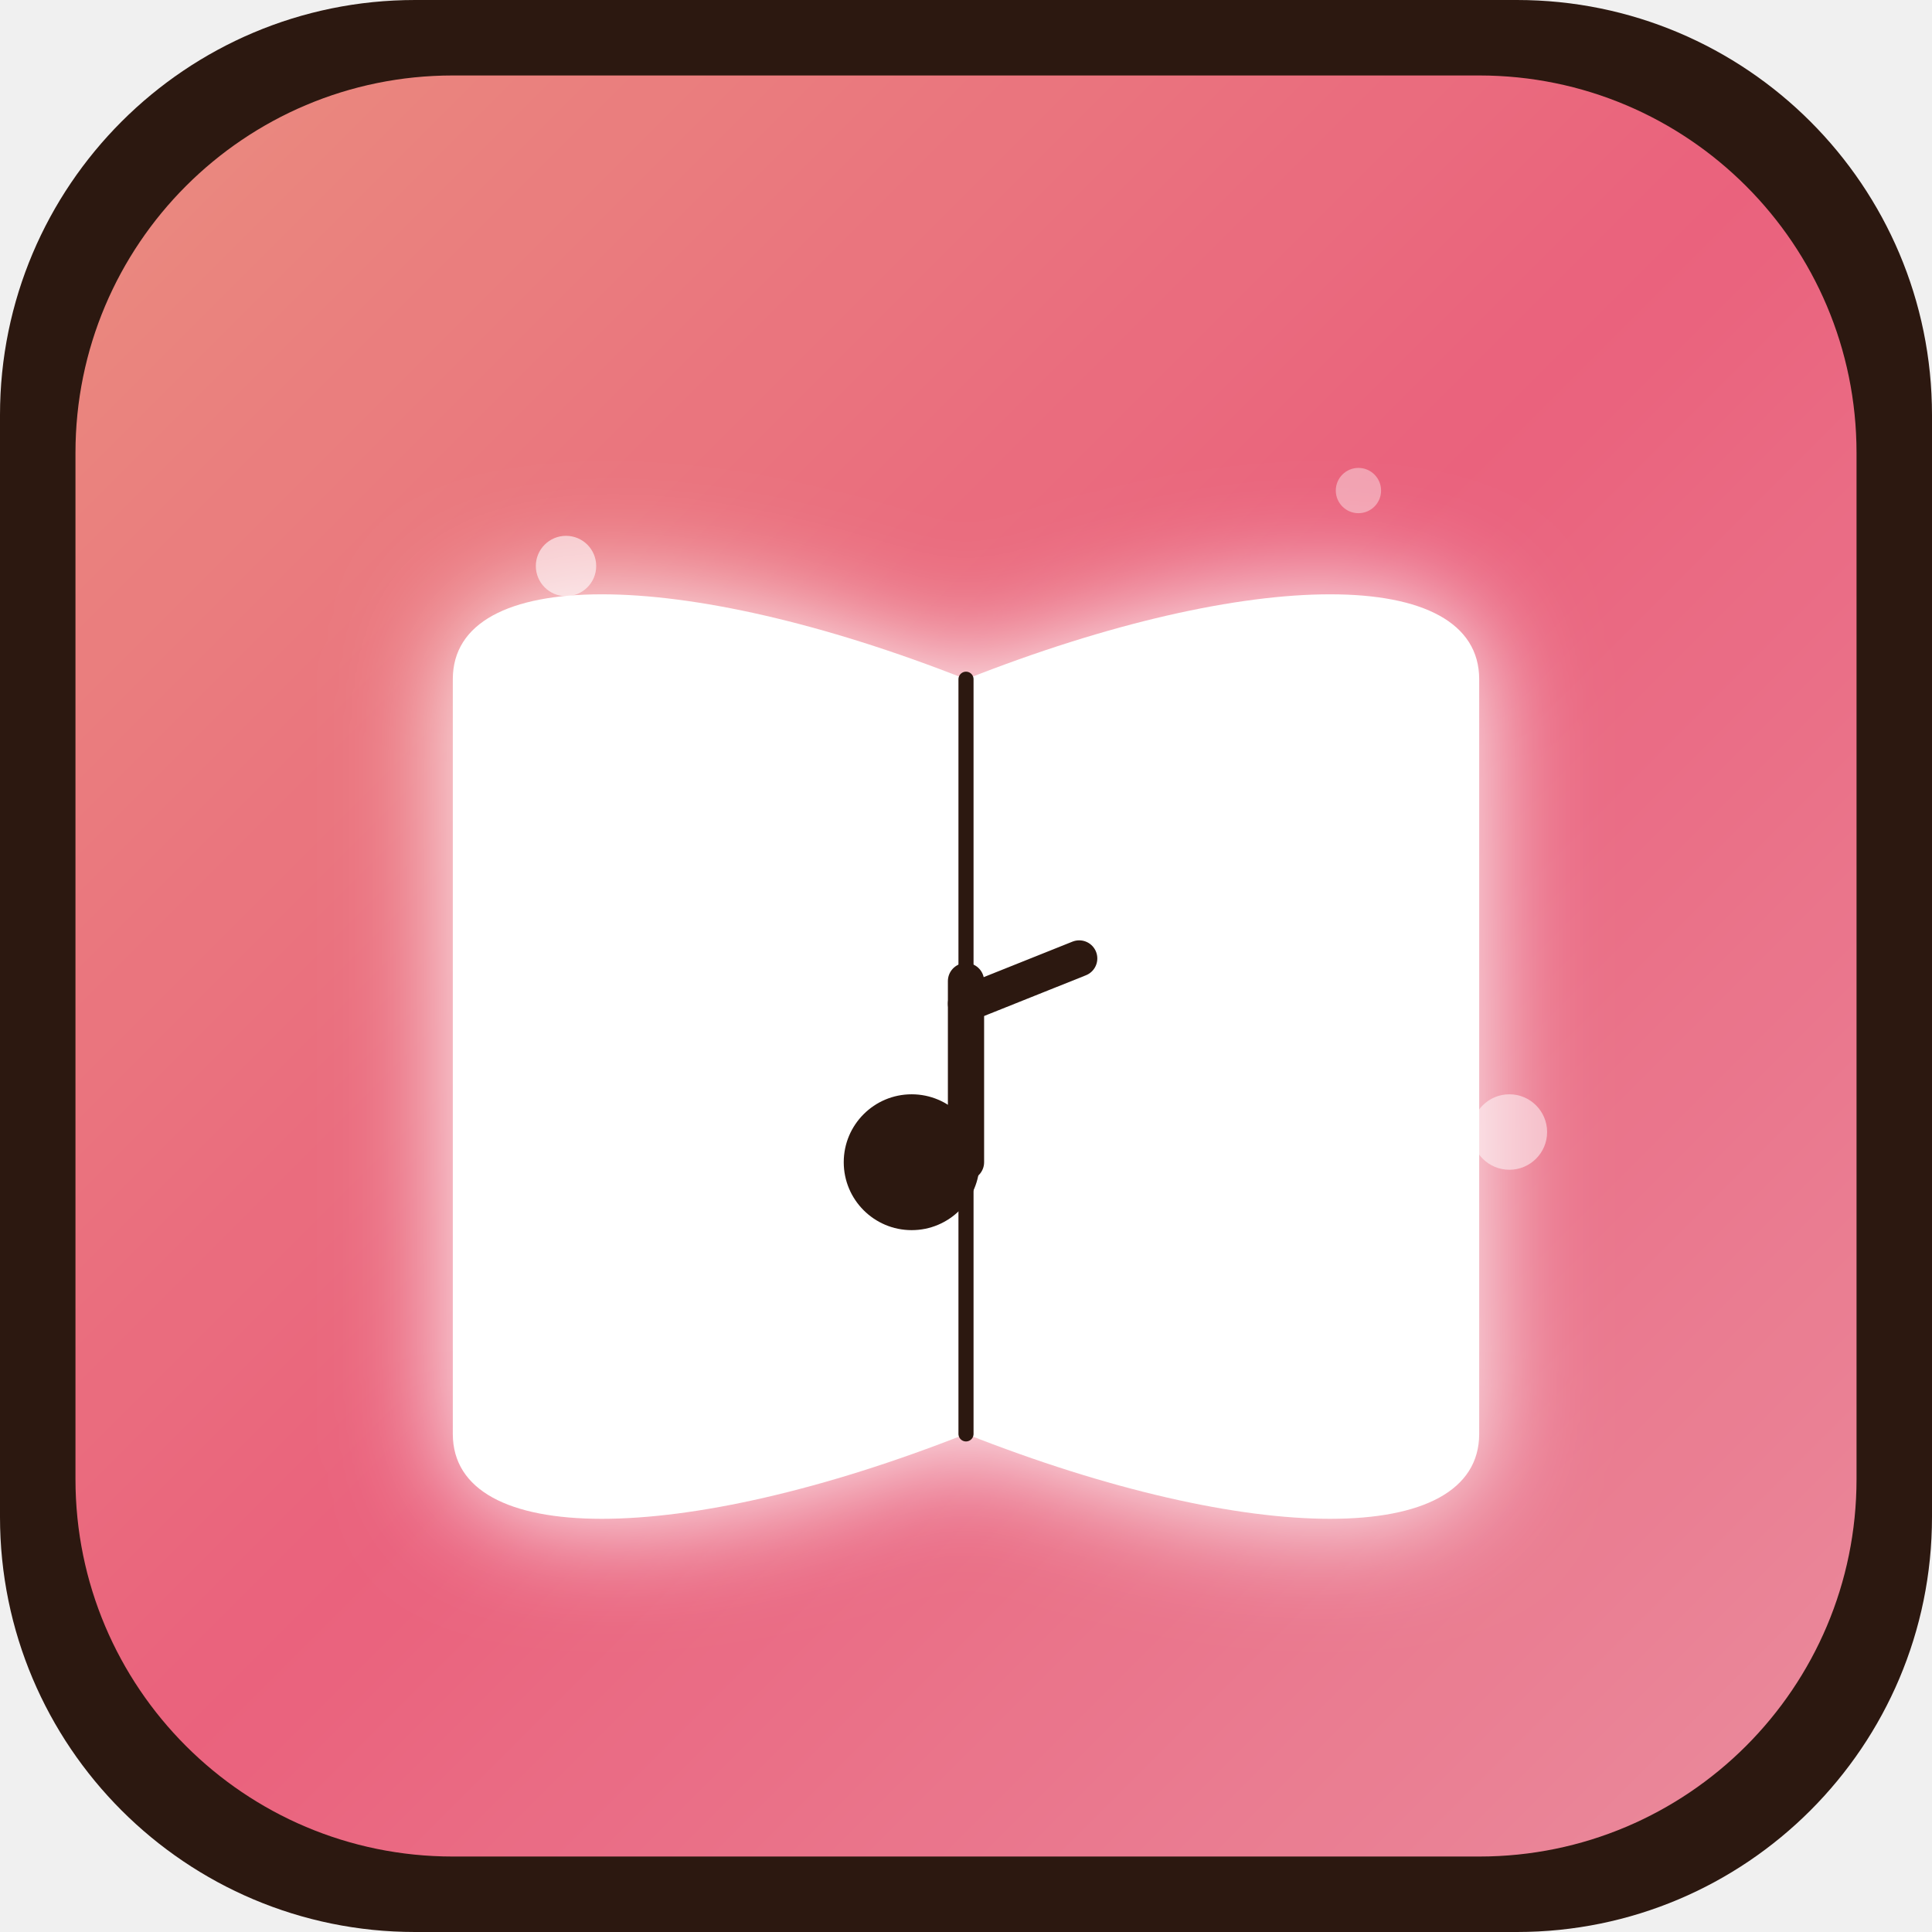
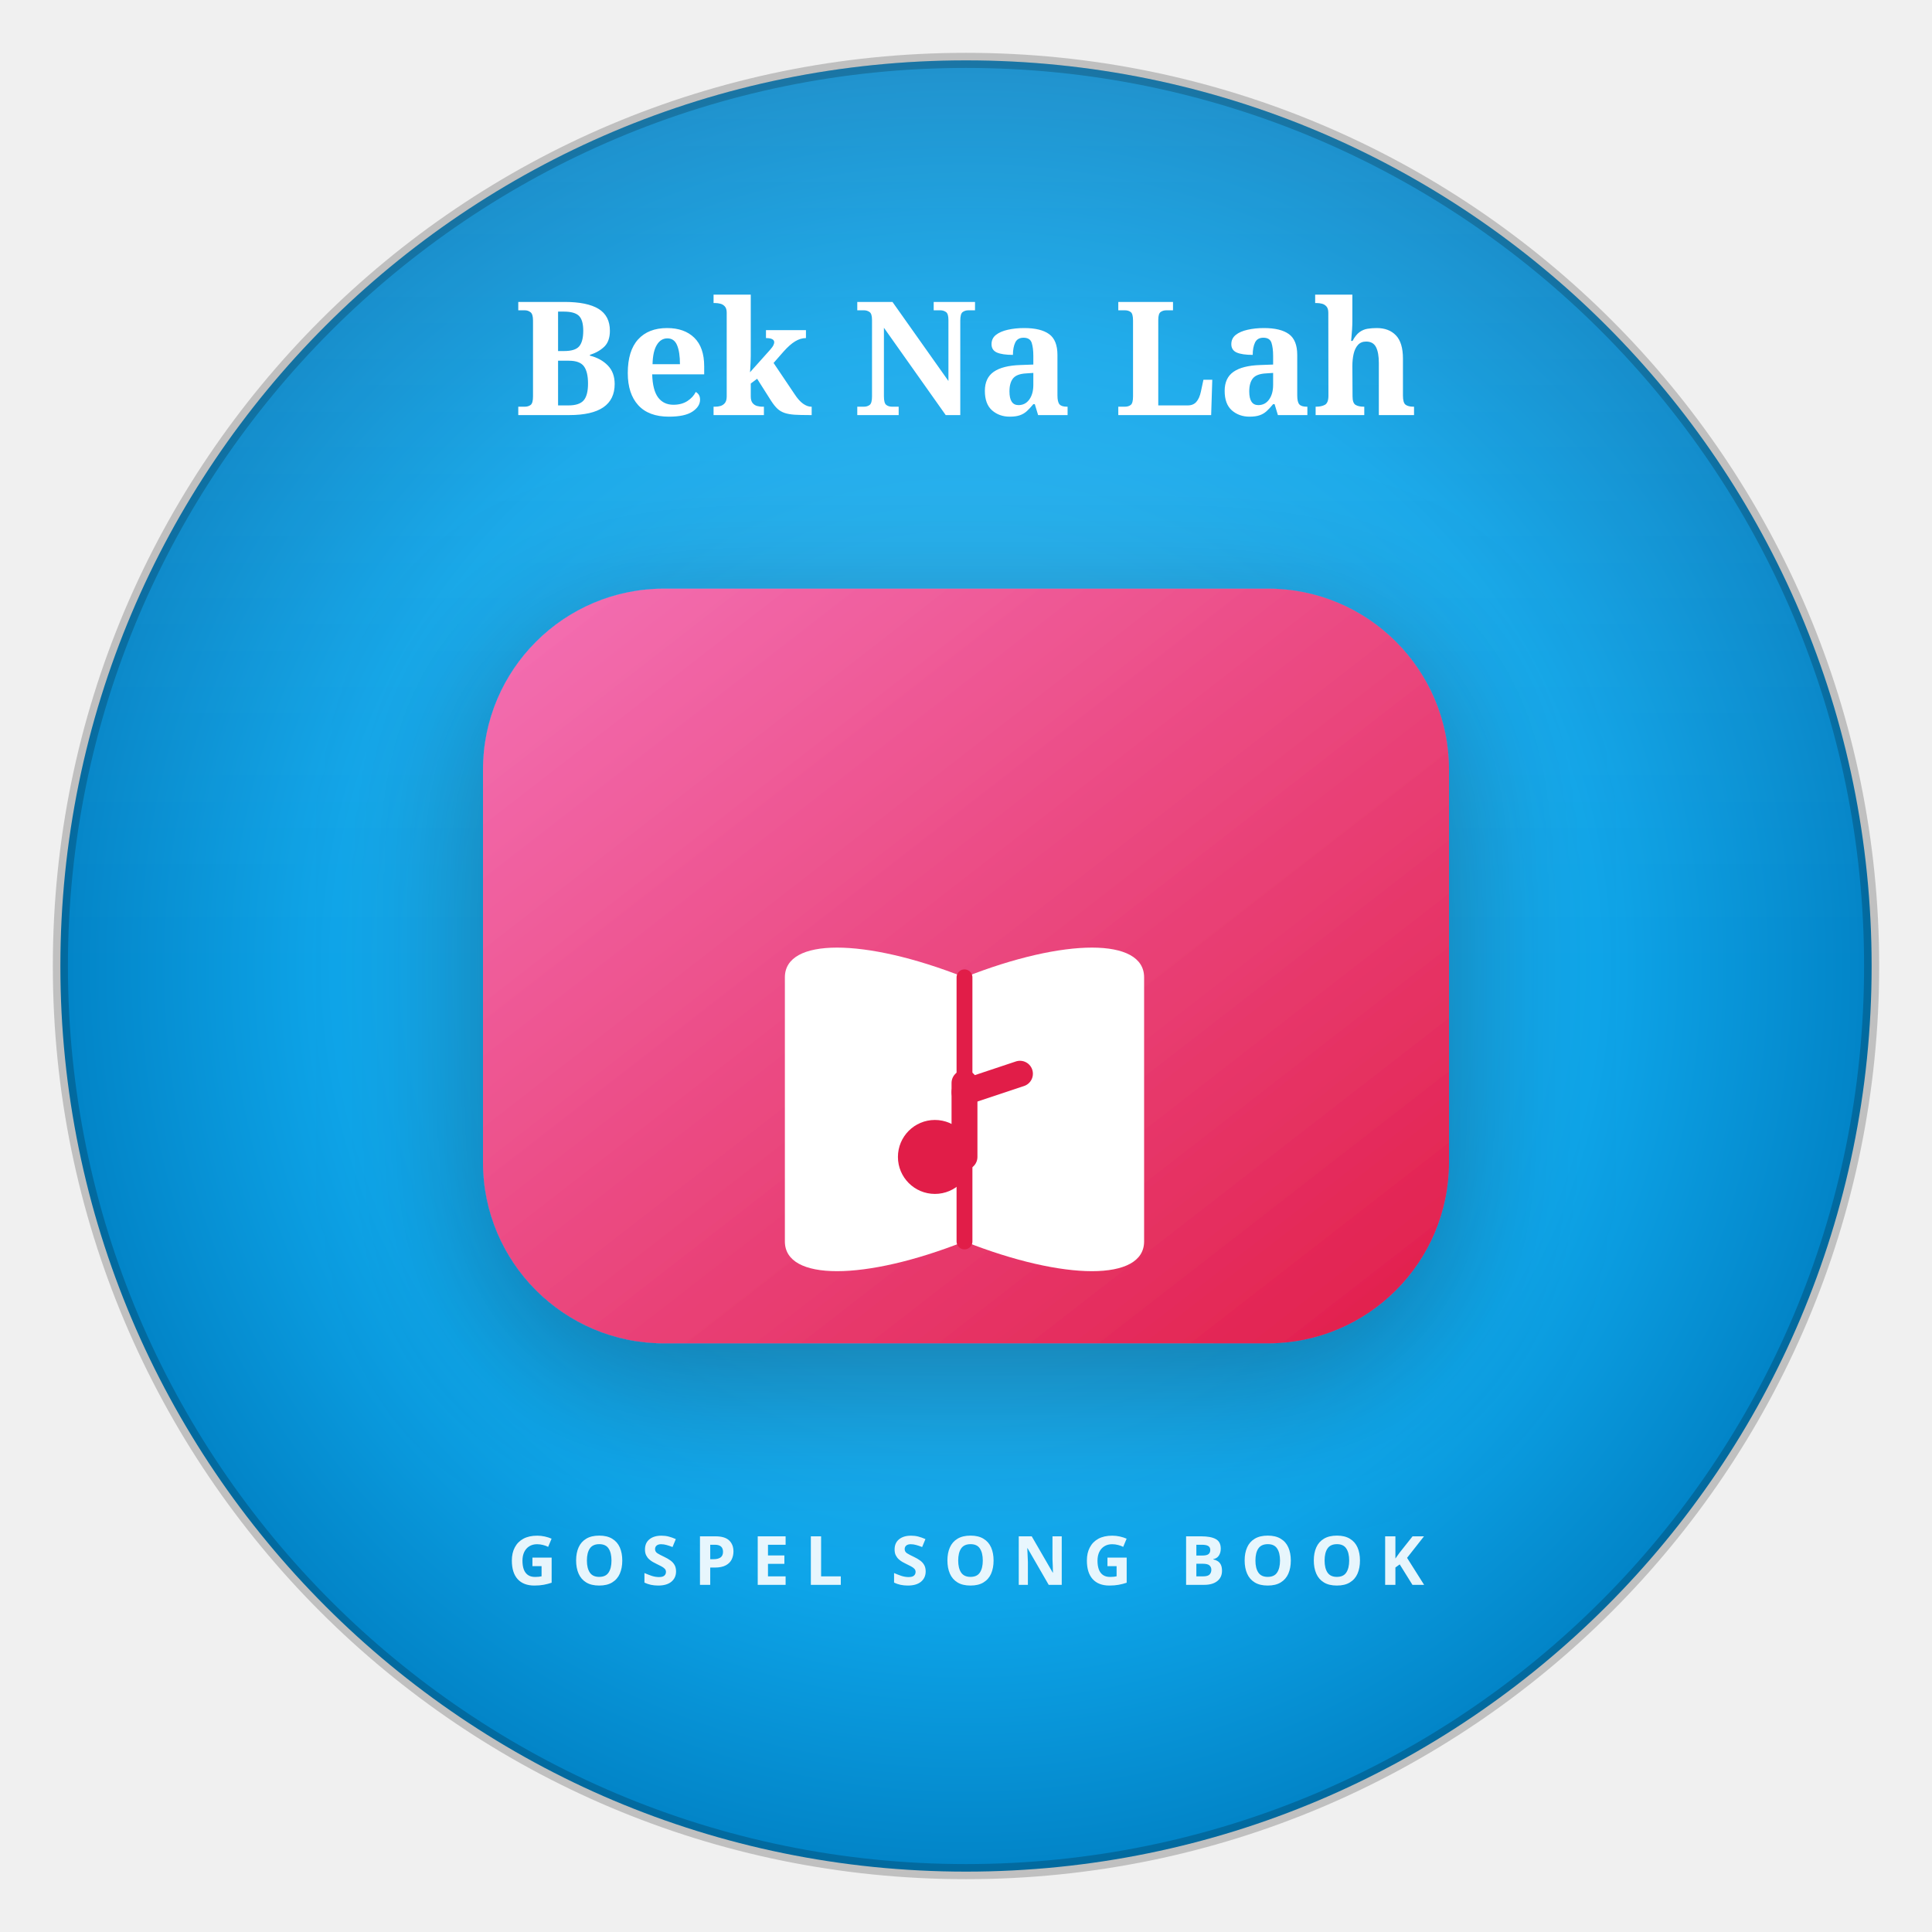
<svg xmlns="http://www.w3.org/2000/svg" width="512" height="512" viewBox="0 0 512 512">
  <defs>
-     <linearGradient id="mainGradient" x1="0%" y1="0%" x2="100%" y2="100%">
-       <stop offset="0%" style="stop-color:#FF9A8B;stop-opacity:1" />
-       <stop offset="50%" style="stop-color:#FF6A88;stop-opacity:1" />
-       <stop offset="100%" style="stop-color:#FF99AC;stop-opacity:1" />
+     <radialGradient id="outerBlue" cx="50%" cy="50%" r="50%" fx="50%" fy="50%">
+       <stop offset="0%" style="stop-color:#38BDF8;stop-opacity:1" />
+       <stop offset="70%" style="stop-color:#0EA5E9;stop-opacity:1" />
+       <stop offset="100%" style="stop-color:#0284C7;stop-opacity:1" />
+     </radialGradient>
+     <linearGradient id="innerPink" x1="0%" y1="0%" x2="100%" y2="100%">
+       <stop offset="0%" style="stop-color:#F472B6;stop-opacity:1" />
+       <stop offset="100%" style="stop-color:#E11D48;stop-opacity:1" />
    </linearGradient>
-     <filter id="glow" x="-20%" y="-20%" width="140%" height="140%">
-       <feGaussianBlur stdDeviation="15" result="blur" />
-       <feComposite in="SourceGraphic" in2="blur" operator="over" />
-     </filter>
+     <linearGradient id="gloss" x1="0%" y1="0%" x2="0%" y2="100%">
+       <stop offset="0%" style="stop-color:white;stop-opacity:0.4" />
+       <stop offset="50%" style="stop-color:white;stop-opacity:0" />
+     </linearGradient>
  </defs>
-   <rect width="512" height="512" rx="110" fill="#2C1810" />
-   <rect x="20" y="20" width="472" height="472" rx="100" fill="url(#mainGradient)" opacity="0.9" />
-   <path d="M120 180 C 120 150, 180 150, 256 180 C 332 150, 392 150, 392 180 V 380 C 392 410, 332 410, 256 380 C 180 410, 120 410, 120 380 Z" fill="white" filter="url(#glow)" />
-   <path d="M256 180 V 380" stroke="#2C1810" stroke-width="4" stroke-linecap="round" />
-   <g transform="translate(256, 260) scale(1.2)">
-     <path d="M0 0 V 40" stroke="#2C1810" stroke-width="8" stroke-linecap="round" />
-     <circle cx="-12" cy="40" r="15" fill="#2C1810" />
-     <path d="M0 5 L 25 -5" stroke="#2C1810" stroke-width="8" stroke-linecap="round" />
+   <circle cx="256" cy="256" r="240" fill="url(#outerBlue)" />
+   <circle cx="256" cy="256" r="240" fill="url(#gloss)" opacity="0.3" />
+   <circle cx="256" cy="256" r="240" fill="none" stroke="rgba(0,0,0,0.2)" stroke-width="4" />
+   <rect x="128" y="156" width="256" height="200" rx="48" fill="url(#innerPink)" filter="drop-shadow(0 10px 20px rgba(0,0,0,0.3))" />
+   <g transform="translate(166, 196) scale(0.35)">
+     <path d="M120 180 C 120 150, 180 150, 256 180 C 332 150, 392 150, 392 180 V 380 C 392 410, 332 410, 256 380 C 180 410, 120 410, 120 380 Z" fill="white" />
+     <path d="M256 180 V 380" stroke="#E11D48" stroke-width="12" stroke-linecap="round" />
+     <g transform="translate(256, 260) scale(1.4)">
+       <path d="M0 0 V 40" stroke="#E11D48" stroke-width="14" stroke-linecap="round" />
+       <circle cx="-16" cy="40" r="20" fill="#E11D48" />
+       <path d="M0 5 L 30 -5" stroke="#E11D48" stroke-width="14" stroke-linecap="round" />
+     </g>
  </g>
-   <circle cx="150" cy="150" r="8" fill="white" opacity="0.6" />
-   <circle cx="360" cy="130" r="6" fill="white" opacity="0.4" />
-   <circle cx="400" cy="300" r="10" fill="white" opacity="0.5" />
+   <text x="256" y="110" font-family="serif" font-size="42" font-weight="900" fill="white" text-anchor="middle" style="text-shadow: 0 4px 8px rgba(0,0,0,0.5);">Bek Na Lah</text>
+   <text x="256" y="420" font-family="sans-serif" font-size="18" font-weight="800" fill="white" text-anchor="middle" letter-spacing="4" opacity="0.9">GOSPEL SONG BOOK</text>
</svg>
